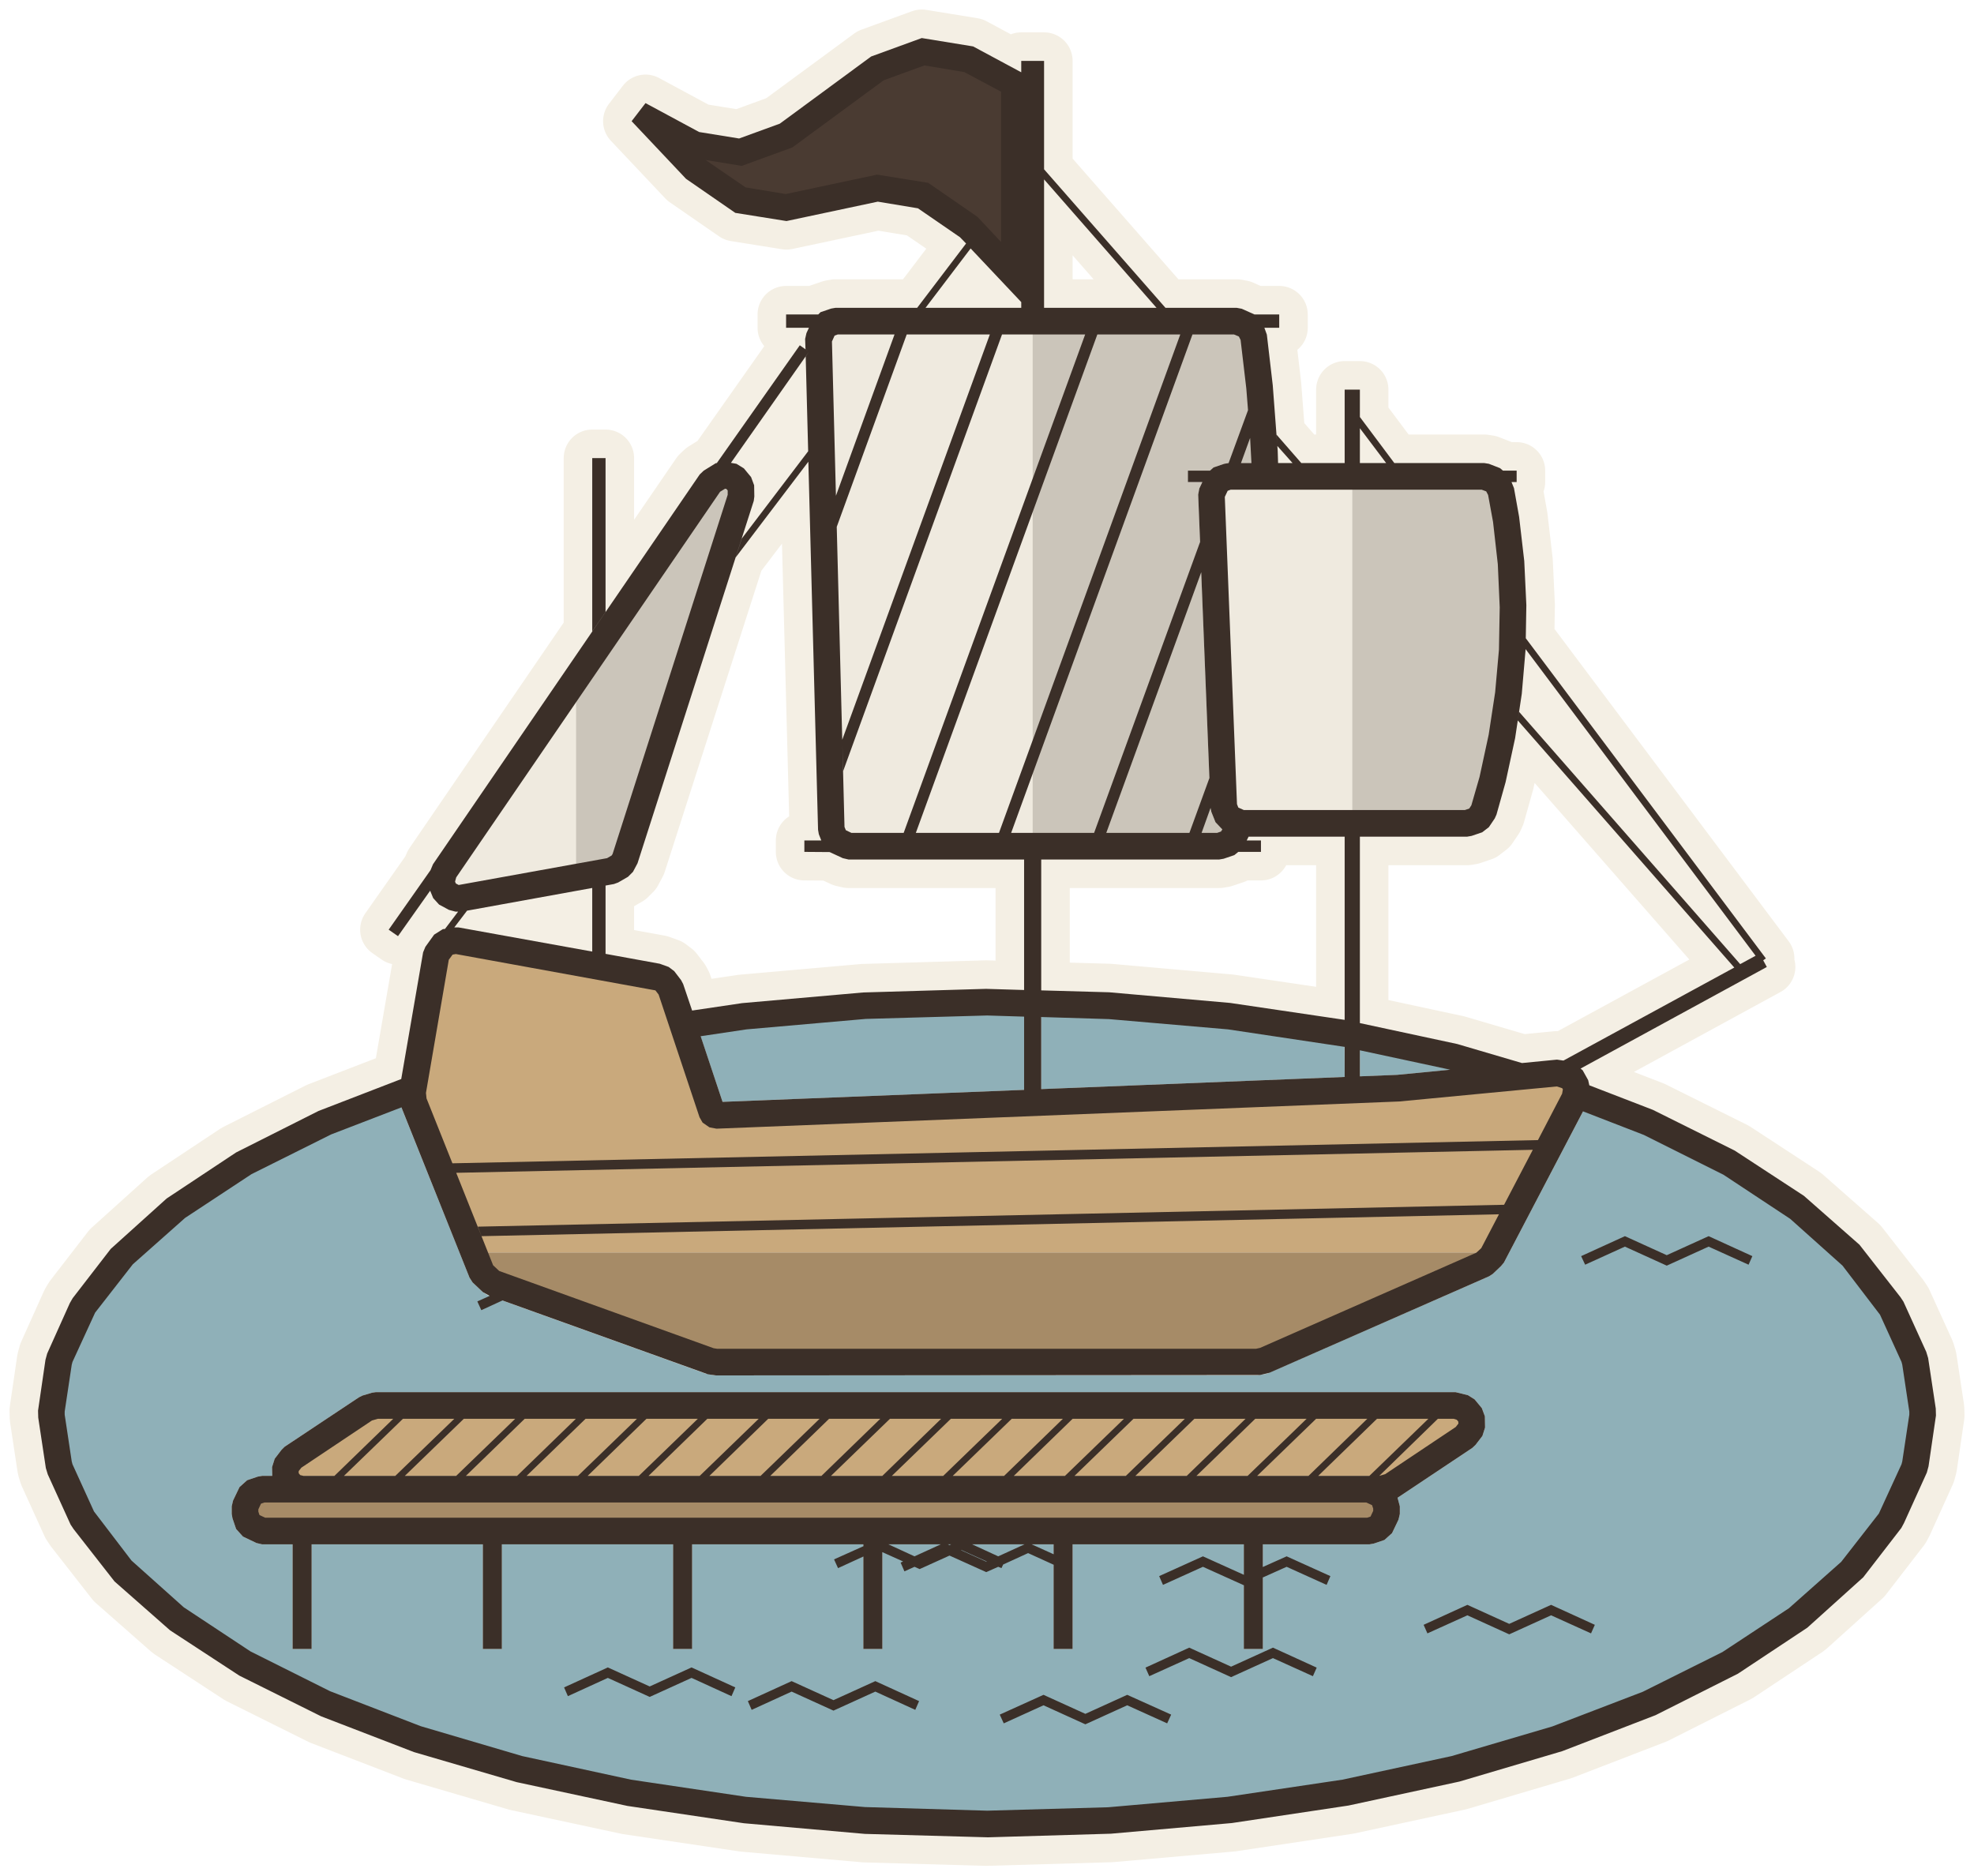
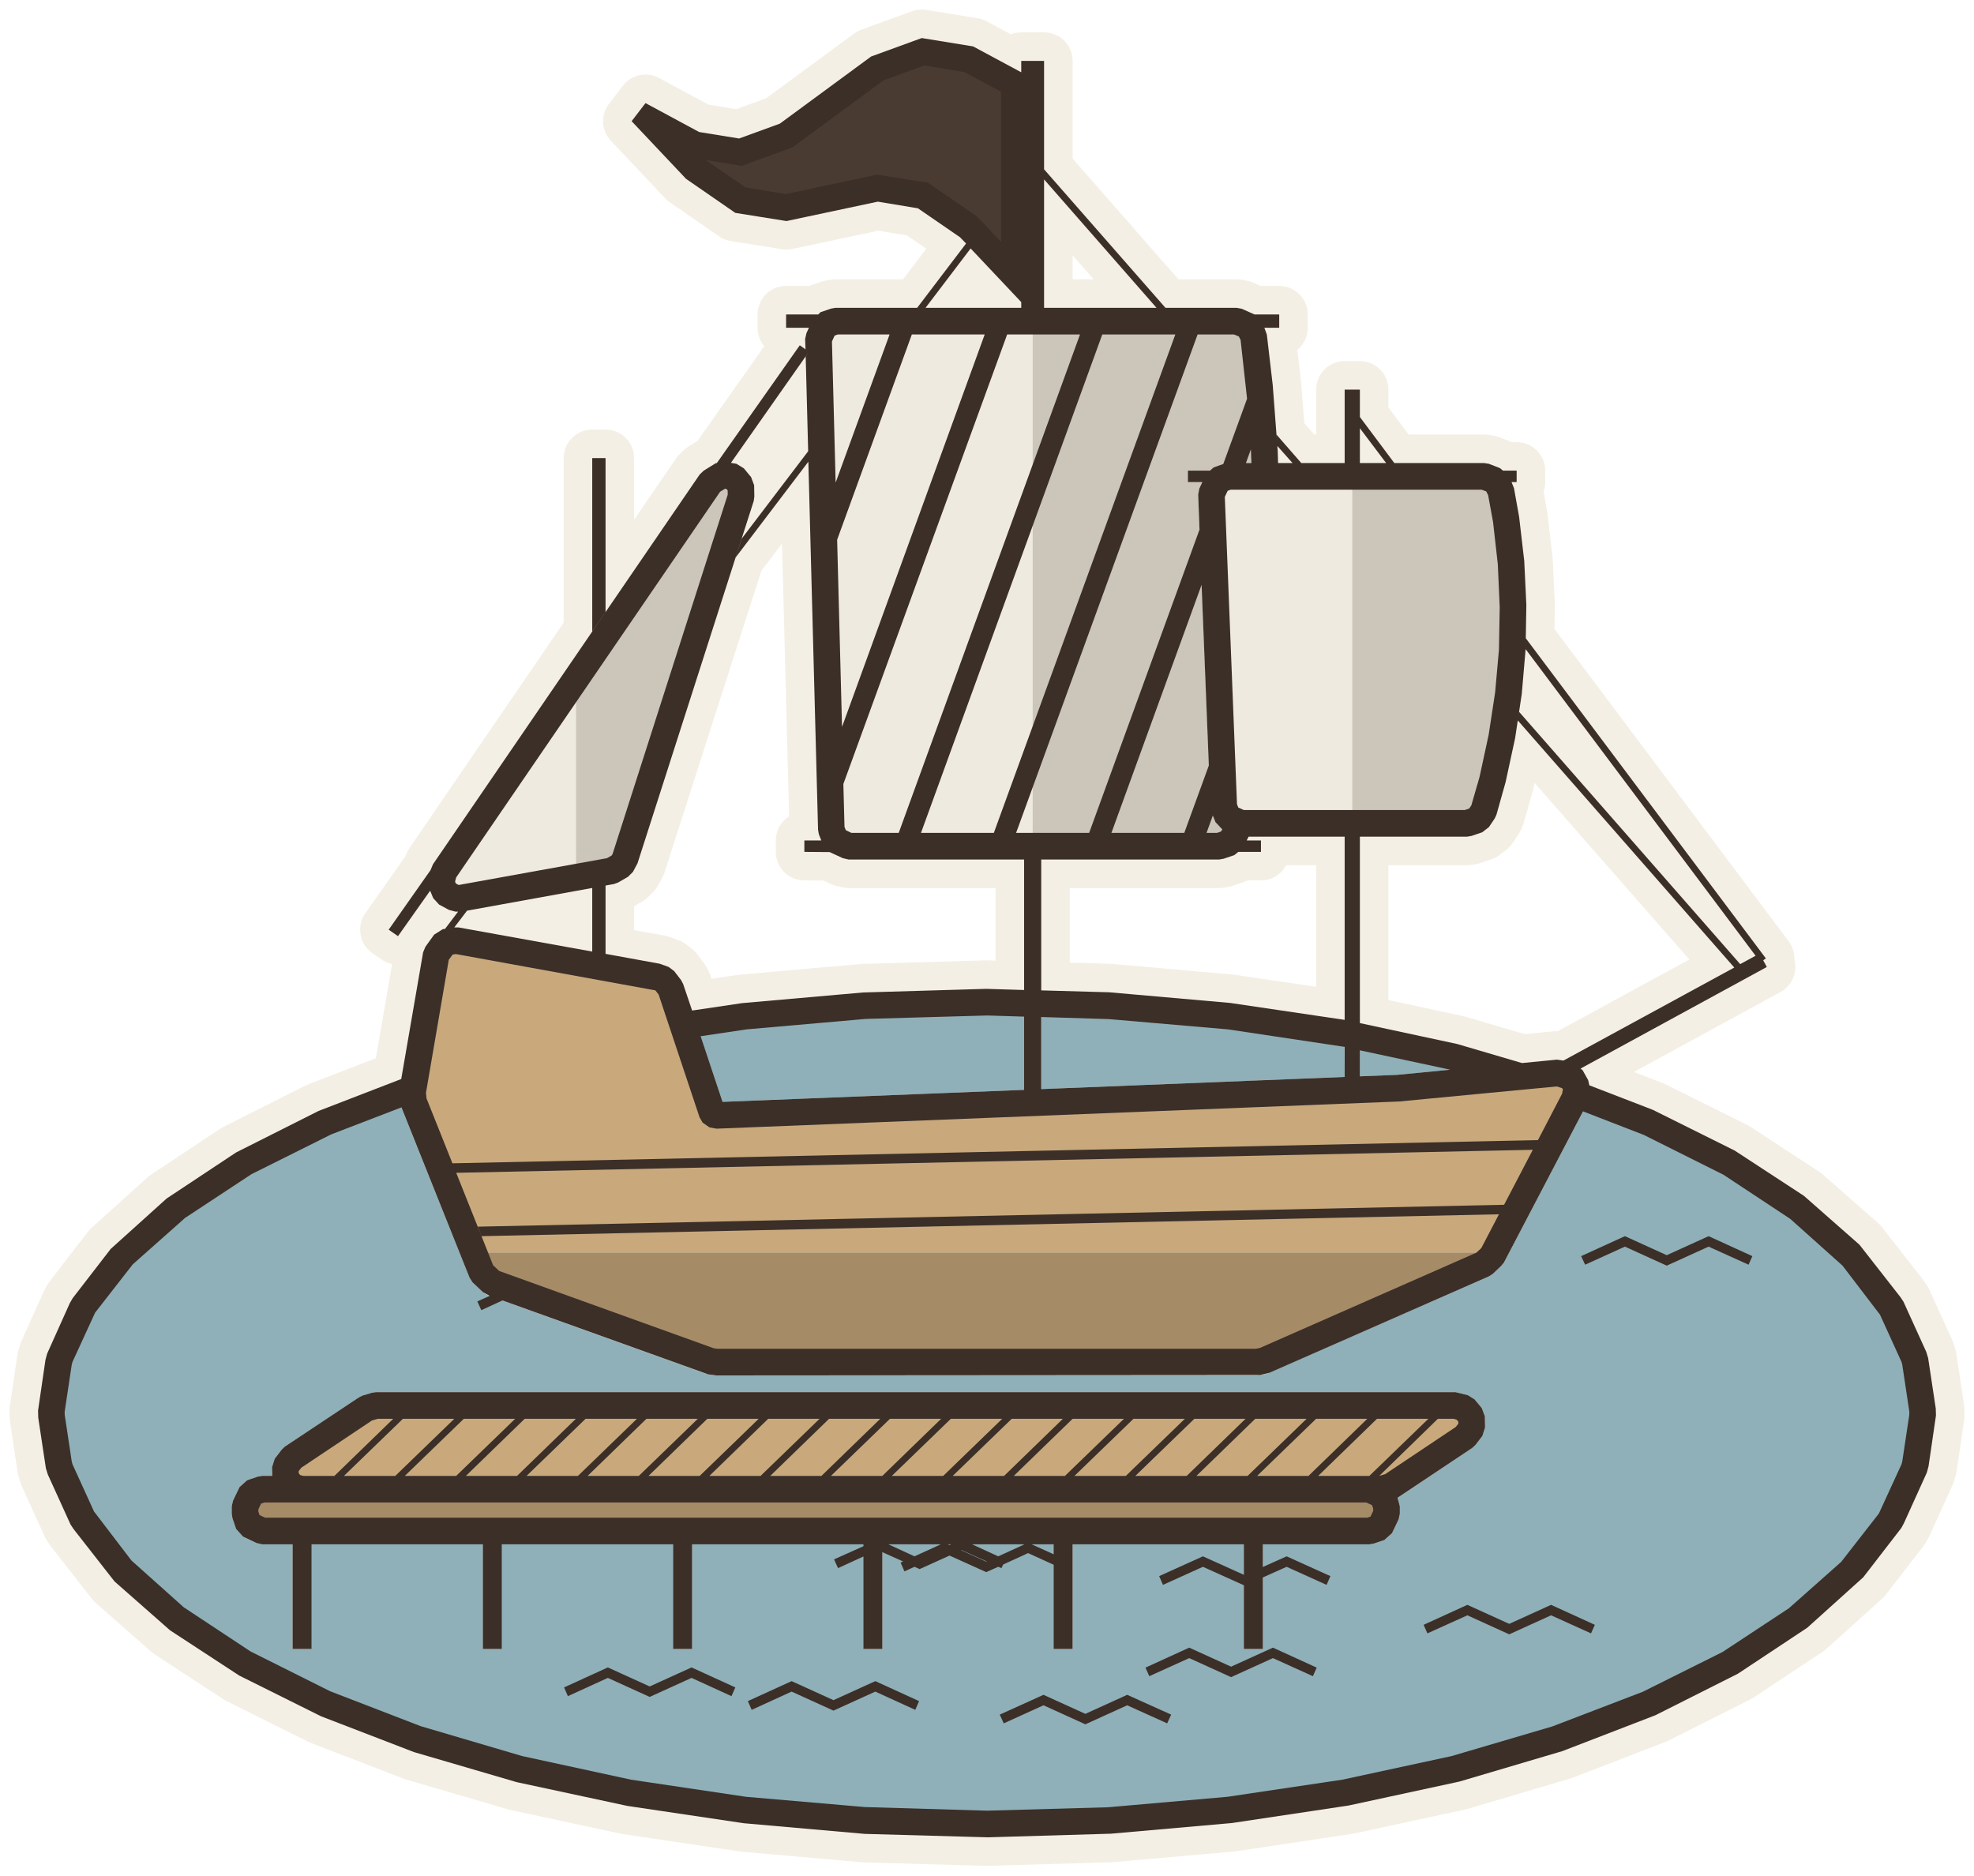
<svg xmlns="http://www.w3.org/2000/svg" viewBox="-18.88 -68.68 103.76 98.58" data-palette="wall:#EFEADF;roof:#D9776B;wood:#C9A97C;earth:#94744F;water:#8FB0B8;flag:#4A3B32;ink:#3B2F28;halo:#F4EFE4">
  <path data-role="sil" fill="#F4EFE4" stroke="#F4EFE4" stroke-width="3" stroke-linejoin="round" d="M32.95 27.9L39.51 27.71L45.87 27.15L52 26.23L57.83 24.97L63.24 23.37L68.14 21.48L72.47 19.3L76.12 16.88L79.06 14.23L81.06 11.64L81.2 11.38L82.4 8.73L82.49 8.4L82.88 5.73L82.87 5.36L82.47 2.71L82.37 2.38L81.17 -0.26L81.01 -0.5L78.86 -3.25L75.94 -5.82L72.3 -8.2L68 -10.34L64.66 -11.63L64.6 -11.9L64.31 -12.42L64.2 -12.51L73.99 -17.85L73.8 -18.2L73.94 -18.3L61.32 -35.13L61.35 -36.87L61.24 -39.19L60.97 -41.51L60.7 -43.02L60.57 -43.34L60.84 -43.34L60.84 -43.94L60.12 -43.94L59.97 -44.07L59.38 -44.3L59.13 -44.34L54.41 -44.34L52.6 -46.76L52.6 -48.2L51.8 -48.2L51.8 -44.34L49.52 -44.34L48.22 -45.83L48.02 -48.43L47.71 -51.09L47.58 -51.45L48.36 -51.45L48.36 -52.15L47.06 -52.15L46.39 -52.45L46.12 -52.5L42.38 -52.5L36 -59.78L36 -65.48L34.8 -65.48L34.8 -64.88L32.27 -66.24L29.57 -66.68L26.91 -65.71L22.11 -62.18L19.97 -61.4L17.87 -61.74L15.05 -63.26L14.32 -62.31L17.18 -59.28L19.77 -57.49L22.46 -57.06L27.26 -58.08L29.37 -57.73L31.58 -56.21L31.9 -55.88L29.33 -52.5L25.04 -52.5L24.81 -52.46L24.25 -52.27L24.13 -52.15L22.44 -52.15L22.44 -51.45L23.64 -51.45L23.51 -51.17L23.44 -50.86L23.46 -50.32L23.16 -50.53L18.8 -44.34L18.74 -44.33L18.11 -43.94L17.9 -43.74L12.95 -36.51L12.95 -44.6L12.25 -44.6L12.25 -35.49L3.88 -23.25L3.75 -22.94L1.55 -19.81L2.04 -19.47L3.73 -21.86L3.89 -21.47L4.2 -21.13L4.72 -20.85L5.06 -20.76L5.2 -20.76L4.51 -19.85L4.4 -19.84L3.94 -19.55L3.48 -18.91L3.36 -18.62L2.21 -11.96L-2.14 -10.28L-6.47 -8.1L-10.12 -5.68L-13.06 -3.03L-15.06 -0.44L-15.21 -0.18L-16.4 2.47L-16.49 2.8L-16.88 5.47L-16.87 5.84L-16.47 8.49L-16.37 8.82L-15.17 11.46L-15.01 11.7L-12.86 14.45L-9.94 17.02L-6.3 19.4L-2 21.54L2.88 23.42L8.28 25L14.1 26.25L20.22 27.16L26.58 27.72ZM36 -52.5L36 -59.25L41.91 -52.5ZM29.77 -52.5L32.14 -55.62L34.8 -52.8L34.8 -52.5ZM20.74 -42.35L20.77 -42.58L20.76 -43.17L20.6 -43.6L20.22 -44.06L19.83 -44.3L19.54 -44.35L23.47 -49.94L23.6 -44.96L20.11 -40.37ZM52.6 -44.34L52.6 -46.17L53.98 -44.34ZM48.3 -44.34L48.26 -45.24L49.06 -44.34ZM17.03 -16.95L16.92 -17.16L16.56 -17.63L16.27 -17.85L15.8 -18.02L12.95 -18.54L12.95 -22.13L13.39 -22.21L13.61 -22.29L14.13 -22.59L14.39 -22.85L14.63 -23.3L19.79 -39.38L23.61 -44.41L24.12 -25.06L24.16 -24.83L24.29 -24.5L23.4 -24.5L23.4 -23.9L24.73 -23.89L25.42 -23.57L25.72 -23.5L34.95 -23.5L34.95 -16.64L32.95 -16.7L26.49 -16.51L20.13 -15.95L17.5 -15.56ZM60.97 -31.26L61.11 -32.21L61.31 -34.56L73.4 -18.44L72.59 -18ZM61.12 -12.8L57.72 -13.8L52.6 -14.9L52.6 -24.7L58.24 -24.7L58.47 -24.74L59.03 -24.93L59.38 -25.2L59.69 -25.66L59.78 -25.86L60.26 -27.57L60.76 -29.88L60.9 -30.81L72.28 -17.82L63.3 -12.93L62.96 -12.98ZM51.8 -15.07L45.78 -15.96L39.42 -16.52L35.85 -16.62L35.85 -23.5L45.21 -23.5L45.44 -23.54L46 -23.73L46.21 -23.9L47.4 -23.9L47.4 -24.5L46.65 -24.5L46.75 -24.7L51.8 -24.7ZM5.22 -19.93L5 -19.93L5.67 -20.81L12.25 -22.01L12.25 -18.66Z" />
  <path data-role="water" fill="#8FB0B8" d="M34.95 -11.39L34.95 -15.94L32.97 -16L26.55 -15.81L20.23 -15.26L17.72 -14.88L19.1 -10.76ZM51.8 -12.07L51.79 -14.36L45.72 -15.27L39.4 -15.82L35.85 -15.92L35.85 -11.43ZM54.56 -12.18L59.24 -12.63L57.57 -13.11L52.6 -14.19L52.6 -12.1ZM32.97 27.2L39.45 27.01L45.77 26.46L51.85 25.55L57.63 24.3L62.99 22.72L67.83 20.86L72.08 18.72L75.66 16.36L78.51 13.8L80.46 11.27L80.57 11.1L81.73 8.53L81.8 8.29L82.18 5.73L82.18 5.47L81.8 2.9L81.73 2.67L80.57 0.1L80.46 -0.07L78.39 -2.72L75.55 -5.24L71.99 -7.57L67.75 -9.69L64.61 -10.9L64.53 -10.64L60.17 -2.31L60.02 -2.13L59.59 -1.72L59.39 -1.59L47.72 3.53L47.21 3.62L18.64 3.61L18.22 3.53L6.74 -0.6L6.5 -0.76L5.96 -1.27L5.8 -1.52L2.2 -10.51L2.11 -11.17L-1.83 -9.66L-6.08 -7.52L-9.66 -5.16L-12.51 -2.6L-14.46 -0.07L-14.57 0.1L-15.73 2.67L-15.8 2.9L-16.18 5.47L-16.18 5.73L-15.8 8.29L-15.73 8.53L-14.57 11.1L-14.46 11.27L-12.39 13.92L-9.55 16.43L-5.99 18.77L-1.75 20.89L3.08 22.75L8.43 24.31L14.21 25.56L20.29 26.47L26.6 27.02ZM-3.5 18L-3.5 12.5L-5.1 12.5L-5.4 12.43L-6.11 12.09L-6.47 11.69L-6.66 11.13L-6.7 10.9L-6.7 10.5L-6.63 10.2L-6.29 9.49L-5.89 9.13L-5.33 8.94L-5.1 8.9L-4.57 8.9L-4.58 8.44L-4.44 8L-4.08 7.53L-3.92 7.37L-0.01 4.77L0.17 4.68L0.67 4.53L0.87 4.5L57.63 4.5L58.28 4.66L58.63 4.88L59.01 5.34L59.17 5.77L59.18 6.36L59.04 6.8L58.68 7.27L58.51 7.43L54.58 10.05L54.7 10.5L54.7 10.9L54.63 11.2L54.29 11.91L53.89 12.27L53.33 12.46L53.1 12.5L47.5 12.5L47.5 18L46.5 18L46.5 12.5L37.5 12.5L37.5 18L36.5 18L36.5 12.5L27.5 12.5L27.5 18L26.5 18L26.5 12.5L17.5 12.5L17.5 18L16.5 18L16.5 12.5L7.5 12.5L7.5 18L6.5 18L6.5 12.5L-2.5 12.5L-2.5 18Z" />
  <path data-role="wall" fill="#EFEADF" d="M35.4 -51.45L24.41 -51.45L24.14 -50.88L24.82 -25.08L25.03 -24.52L25.07 -24.5L35.4 -24.5ZM52.2 -43.34L45.09 -43.34L44.8 -42.7L45.45 -26.26L45.66 -25.71L46.34 -25.4L52.2 -25.4ZM5.36 -21.47L11.4 -22.56L11.4 -32.77L4.46 -22.86L4.3 -22.29L4.54 -21.74L5.05 -21.46Z" />
  <path data-role="wall-shade" fill="#cbc5ba" d="M46.01 -24.79L45.37 -25.08L45.01 -25.46L44.79 -26.01L44.75 -26.24L44.1 -42.68L44.16 -43L44.32 -43.34L43.56 -43.34L43.56 -43.94L44.72 -43.94L44.91 -44.11L45.47 -44.3L45.7 -44.34L47.6 -44.34L47.58 -44.94L47.33 -48.35L47.01 -51.01L46.8 -51.45L35.4 -51.45L35.4 -24.5L45.84 -24.5ZM13.27 -22.9L13.78 -23.19L13.96 -23.51L20.07 -42.56L20.06 -43.16L19.68 -43.61L19.11 -43.73L11.4 -32.77L11.4 -22.56ZM58.8 -25.59L59.11 -26.05L59.58 -27.72L60.07 -29.98L60.42 -32.27L60.61 -34.55L60.65 -36.83L60.54 -39.11L60.28 -41.38L60.01 -42.9L59.77 -43.34L52.2 -43.34L52.2 -25.4L58.24 -25.4Z" />
  <path data-role="wood" fill="#C9A97C" d="M63.91 -10.97L64 -11.55L63.7 -12.07L63.03 -12.28L54.59 -11.48L18.75 -10.05L18.62 -10.09L18.56 -10.17L16.37 -16.73L16.01 -17.2L15.67 -17.34L5.09 -19.24L4.51 -19.15L4.05 -18.5L2.8 -11.25L2.85 -10.77L6.02 -2.84L59.65 -2.84ZM58.13 6.85L58.48 6.38L58.47 5.79L58.09 5.33L57.63 5.2L0.87 5.2L0.37 5.35L-3.53 7.95L-3.88 8.42L-3.87 8.9L53.1 8.9L53.4 8.97L54.11 9.31L54.23 9.45Z" />
  <path data-role="wood-shade" fill="#a68b67" d="M47.57 2.84L59.11 -2.23L59.55 -2.64L59.65 -2.84L6.02 -2.84L6.45 -1.78L6.98 -1.26L18.45 2.87L18.76 2.92L47.21 2.92ZM53.66 11.61L54 10.9L54 10.5L53.81 9.94L53.1 9.6L-5.1 9.6L-5.66 9.79L-6 10.5L-6 10.9L-5.81 11.46L-5.1 11.8L53.1 11.8Z" />
  <path data-role="flag" fill="#4A3B32" d="M34.44 -64.28L32.04 -65.57L29.64 -65.96L27.24 -65.09L22.44 -61.55L20.04 -60.68L17.64 -61.07L15.24 -62.36L17.64 -59.81L20.04 -58.16L22.44 -57.77L27.24 -58.79L29.64 -58.4L32.04 -56.75L34.44 -54.2Z" />
-   <path data-role="ink" fill="#3B2F28" d="M52.6 -12.1L52.6 -13.47L57.35 -12.45L54.56 -12.18L35.85 -11.43L35.85 -15.22L39.41 -15.11L45.67 -14.57L51.8 -13.65L51.8 -15.07L45.78 -15.96L39.42 -16.52L35.85 -16.62L35.85 -23.5L45.21 -23.5L45.44 -23.54L46 -23.73L46.21 -23.9L47.4 -23.9L47.4 -24.5L46.65 -24.5L46.75 -24.7L51.8 -24.7L51.8 -12.07ZM32.5 -57.28L29.91 -59.07L27.22 -59.5L22.42 -58.48L20.31 -58.83L18.21 -60.27L20.11 -59.96L22.77 -60.93L27.57 -64.46L29.71 -65.24L31.81 -64.89L33.74 -63.86L33.74 -55.96ZM29.77 -52.5L32.14 -55.62L34.8 -52.8L34.8 -52.5ZM25.87 -24.9L25.58 -25.04L25.51 -25.21L24.85 -50.73L24.99 -51.04L25.16 -51.1L28.14 -51.1L25.06 -42.62L25.1 -40.98L28.78 -51.1L33.15 -51.1L25.39 -29.79L25.44 -28.15L33.79 -51.1L38.16 -51.1L28.62 -24.9ZM29.26 -24.9L38.8 -51.1L43.16 -51.1L33.63 -24.9ZM34.27 -24.9L43.8 -51.1L45.98 -51.1L46.24 -50.99L46.33 -50.81L46.63 -48.26L46.72 -47.12L45.7 -44.34L45.47 -44.3L44.91 -44.11L44.72 -43.94L43.56 -43.94L43.56 -43.34L44.32 -43.34L44.16 -43L44.1 -42.68L44.2 -40.19L38.63 -24.9ZM46.35 -44.34L46.83 -45.66L46.9 -44.34ZM12.95 -36.51L12.95 -44.6L12.25 -44.6L12.25 -35.49ZM5.23 -22.16L5.08 -22.24L5.04 -22.34L5.1 -22.56L18.97 -42.83L19.23 -42.99L19.3 -42.98L19.37 -42.9L19.37 -42.67L13.32 -23.79L13.27 -23.71L13.03 -23.57ZM46.5 -26.1L46.21 -26.23L46.14 -26.41L45.5 -42.56L45.65 -42.88L45.81 -42.94L59 -42.94L59.24 -42.85L59.34 -42.66L59.6 -41.24L59.85 -39.02L59.95 -36.76L59.91 -34.53L59.71 -32.29L59.37 -30.06L58.89 -27.84L58.46 -26.35L58.35 -26.18L58.12 -26.1ZM39.27 -24.9L44.26 -38.6L44.69 -27.78L43.64 -24.9ZM44.28 -24.9L44.75 -26.21L44.79 -26.01L45.01 -25.46L45.37 -25.08L45.3 -24.97L45.1 -24.9ZM18.82 2.22L18.63 2.19L7.36 -1.87L7.04 -2.17L3.54 -10.94L3.51 -11.23L4.71 -18.23L4.91 -18.5L5.08 -18.53L15.57 -16.62L15.74 -16.4L17.89 -9.95L18.05 -9.67L18.41 -9.42L18.78 -9.35L54.67 -10.78L62.95 -11.57L63.23 -11.48L63.27 -11.42L63.23 -11.19L61.96 -8.75L4.9 -7.53L5.1 -7.03L61.69 -8.24L60.18 -5.35L6.24 -4.2L6.43 -3.7L59.91 -4.85L58.98 -3.07L58.72 -2.83L47.36 2.17L47.14 2.22ZM33.01 26.5L26.59 26.31L20.33 25.77L14.29 24.87L8.57 23.63L3.24 22.06L-1.53 20.22L-5.71 18.13L-9.22 15.81L-11.97 13.35L-13.94 10.77L-15.07 8.29L-15.11 8.14L-15.48 5.68L-15.48 5.52L-15.11 3.06L-15.07 2.91L-13.88 0.32L-11.9 -2.22L-9.15 -4.66L-5.66 -6.96L-1.47 -9.05L2.22 -10.47L5.8 -1.52L5.96 -1.27L6.5 -0.76L6.86 -0.56L6.21 -0.27L6.42 0.19L7.53 -0.32L18.33 3.56L18.76 3.62L47.35 3.6L47.85 3.48L59.39 -1.59L59.59 -1.72L60.02 -2.13L60.17 -2.31L64.33 -10.26L67.53 -9.02L71.71 -6.93L75.22 -4.61L77.97 -2.15L79.94 0.43L81.07 2.91L81.11 3.06L81.48 5.52L81.48 5.68L81.11 8.14L81.07 8.29L79.88 10.88L77.9 13.42L75.15 15.86L71.66 18.16L67.47 20.25L62.72 22.07L57.42 23.63L51.68 24.87L45.64 25.77L39.37 26.32ZM70.93 -3.15L73.03 -2.2L73.23 -2.65L70.93 -3.7L68.73 -2.7L66.53 -3.7L64.23 -2.65L64.44 -2.2L66.53 -3.15L68.73 -2.15ZM25.17 13.75L26.5 13.14L26.5 18L27.5 18L27.5 12.91L28.59 13.4L28.46 13.46L28.66 13.92L29.19 13.68L29.46 13.8L31.03 13.09L32.96 13.96L33.59 13.68L33.76 13.75L33.85 13.56L35.16 12.96L36.5 13.57L36.5 13.02L35.35 12.5L36.5 12.5L36.5 18L37.5 18L37.5 12.5L46.5 12.5L46.5 18L47.5 18L47.5 12.5L53.1 12.5L53.33 12.46L53.89 12.27L54.29 11.91L54.63 11.2L54.7 10.9L54.7 10.5L54.58 10.05L58.51 7.43L58.68 7.27L59.04 6.8L59.18 6.36L59.17 5.77L59.01 5.34L58.63 4.88L58.28 4.66L57.63 4.5L0.87 4.5L0.67 4.53L0.17 4.68L-0.01 4.77L-3.92 7.37L-4.08 7.53L-4.44 8L-4.58 8.44L-4.57 8.9L-5.1 8.9L-5.33 8.94L-5.89 9.13L-6.29 9.49L-6.63 10.2L-6.7 10.5L-6.7 10.9L-6.66 11.13L-6.47 11.69L-6.11 12.09L-5.4 12.43L-5.1 12.5L-3.5 12.5L-3.5 18L-2.5 18L-2.5 12.5L6.5 12.5L6.5 18L7.5 18L7.5 12.5L16.5 12.5L16.5 18L17.5 18L17.5 12.5L26.5 12.5L26.5 12.6L24.96 13.29ZM-2.93 8.9L-3.1 8.86L-3.18 8.76L-3.18 8.65L-3.04 8.47L0.67 5.99L0.98 5.9L1.79 5.9L-1.3 8.9ZM53.62 8.9L56.7 5.9L57.53 5.9L57.69 5.95L57.77 6.04L57.78 6.15L57.64 6.33L53.93 8.81ZM50.41 8.9L53.5 5.9L56.2 5.9L53.1 8.9ZM47.2 8.9L50.3 5.9L52.99 5.9L49.9 8.9ZM44.01 8.9L47.1 5.9L49.8 5.9L46.7 8.9ZM40.8 8.9L43.9 5.9L46.59 5.9L43.5 8.9ZM37.6 8.9L40.7 5.9L43.4 5.9L40.3 8.9ZM34.41 8.9L37.5 5.9L40.2 5.9L37.1 8.9ZM31.2 8.9L34.3 5.9L36.99 5.9L33.9 8.9ZM28 8.9L31.1 5.9L33.8 5.9L30.7 8.9ZM24.8 8.9L27.9 5.9L30.59 5.9L27.5 8.9ZM21.61 8.9L24.7 5.9L27.39 5.9L24.3 8.9ZM18.41 8.9L21.5 5.9L24.2 5.9L21.1 8.9ZM15.21 8.9L18.3 5.9L21 5.9L17.9 8.9ZM12.01 8.9L15.1 5.9L17.8 5.9L14.7 8.9ZM8.8 8.9L11.9 5.9L14.6 5.9L11.5 8.9ZM5.61 8.9L8.7 5.9L11.39 5.9L8.3 8.9ZM2.4 8.9L5.5 5.9L8.2 5.9L5.1 8.9ZM-0.8 8.9L2.3 5.9L5 5.9L1.9 8.9ZM-4.94 11.1L-5.24 10.96L-5.3 10.78L-5.3 10.66L-5.16 10.36L-4.98 10.3L52.94 10.3L53.24 10.44L53.3 10.62L53.3 10.74L53.16 11.04L52.98 11.1ZM29.19 13.13L27.82 12.5L30.57 12.5ZM31.03 12.54L30.95 12.5L31.11 12.5ZM33.59 13.13L32.22 12.5L34.97 12.5ZM31.64 12.81L31.66 12.8L32.99 13.4L32.96 13.41ZM51.05 14.17L48.75 13.13L47.5 13.69L47.5 14.24L48.75 13.68L50.85 14.63ZM46.5 14.1L44.35 13.13L42.05 14.17L42.25 14.63L44.35 13.68L46.5 14.65ZM62.65 16.23L64.75 17.18L64.95 16.73L62.65 15.68L60.45 16.68L58.25 15.68L55.95 16.73L56.15 17.18L58.25 16.23L60.45 17.23ZM48.03 18.48L50.13 19.43L50.33 18.98L48.03 17.93L45.83 18.93L43.63 17.93L41.33 18.98L41.53 19.43L43.63 18.48L45.83 19.48ZM17.47 19.52L19.57 20.48L19.77 20.02L17.47 18.97L15.27 19.97L13.07 18.97L10.77 20.02L10.97 20.48L13.07 19.52L15.27 20.52ZM27.13 20.24L29.23 21.2L29.43 20.74L27.13 19.69L24.93 20.69L22.73 19.69L20.43 20.74L20.63 21.2L22.73 20.24L24.93 21.24ZM40.37 20.96L42.47 21.91L42.68 21.45L40.37 20.41L38.17 21.41L35.97 20.41L33.67 21.45L33.88 21.91L35.97 20.96L38.17 21.96ZM52.6 -46.17L53.98 -44.34L52.6 -44.34ZM58.47 -24.74L59.03 -24.93L59.38 -25.2L59.69 -25.66L59.78 -25.86L60.26 -27.57L60.76 -29.88L61.11 -32.21L61.31 -34.54L61.35 -36.87L61.24 -39.19L60.97 -41.51L60.7 -43.02L60.57 -43.34L60.84 -43.34L60.84 -43.94L60.12 -43.94L59.97 -44.07L59.38 -44.3L59.13 -44.34L54.41 -44.34L52.6 -46.76L52.6 -48.2L51.8 -48.2L51.8 -44.34L49.52 -44.34L48.22 -45.83L48.26 -45.24L49.06 -44.34L48.3 -44.34L48.28 -44.99L48.02 -48.43L47.71 -51.09L47.58 -51.45L48.36 -51.45L48.36 -52.15L47.06 -52.15L46.39 -52.45L46.12 -52.5L36 -52.5L36 -59.25L41.91 -52.5L42.38 -52.5L36 -59.78L36 -65.48L34.8 -65.48L34.8 -64.88L32.27 -66.24L29.57 -66.68L26.91 -65.71L22.11 -62.18L19.97 -61.4L17.87 -61.74L15.05 -63.26L14.32 -62.31L17.18 -59.28L19.77 -57.49L22.46 -57.06L27.26 -58.08L29.37 -57.73L31.58 -56.21L31.9 -55.88L29.33 -52.5L25.04 -52.5L24.81 -52.46L24.25 -52.27L24.13 -52.15L22.44 -52.15L22.44 -51.45L23.64 -51.45L23.51 -51.17L23.44 -50.86L23.46 -50.32L23.64 -50.19L23.47 -49.94L23.6 -44.96L20.11 -40.37L19.79 -39.38L23.61 -44.41L24.12 -25.06L24.16 -24.83L24.29 -24.5L23.4 -24.5L23.4 -23.9L24.73 -23.89L25.42 -23.57L25.72 -23.5L34.95 -23.5L34.95 -11.39L19.1 -10.76L17.95 -14.21L20.36 -14.57L26.63 -15.12L33.01 -15.3L34.95 -15.24L34.95 -16.64L32.95 -16.7L26.49 -16.51L20.13 -15.95L17.5 -15.56L17.03 -16.95L16.92 -17.16L16.56 -17.63L16.27 -17.85L15.8 -18.02L12.95 -18.54L12.95 -22.13L12.25 -22.01L12.25 -18.66L5.22 -19.93L5 -19.93L5.67 -20.81L13.39 -22.21L13.61 -22.29L14.13 -22.59L14.39 -22.85L14.63 -23.3L20.74 -42.35L20.77 -42.58L20.76 -43.17L20.6 -43.6L20.22 -44.06L19.83 -44.3L19.54 -44.35L23.64 -50.19L23.16 -50.53L18.8 -44.34L18.74 -44.33L18.11 -43.94L17.9 -43.74L3.88 -23.25L3.75 -22.94L1.55 -19.81L2.04 -19.47L3.73 -21.86L3.89 -21.47L4.2 -21.13L4.72 -20.85L5.06 -20.76L5.2 -20.76L4.51 -19.85L4.4 -19.84L3.94 -19.55L3.48 -18.91L3.36 -18.62L2.21 -11.96L-2.14 -10.28L-6.47 -8.1L-10.12 -5.68L-13.06 -3.03L-15.06 -0.44L-15.21 -0.18L-16.4 2.47L-16.49 2.8L-16.88 5.47L-16.87 5.84L-16.47 8.49L-16.37 8.82L-15.17 11.46L-15.01 11.7L-12.86 14.45L-9.94 17.02L-6.3 19.4L-2 21.54L2.88 23.42L8.28 25L14.1 26.25L20.22 27.16L26.58 27.72L33.05 27.9L39.51 27.71L45.87 27.15L52 26.23L57.83 24.97L63.24 23.37L68.14 21.48L72.47 19.3L76.12 16.88L79.06 14.23L81.06 11.64L81.2 11.38L82.4 8.73L82.49 8.4L82.88 5.73L82.87 5.36L82.47 2.71L82.37 2.38L81.17 -0.26L81.01 -0.5L78.86 -3.25L75.94 -5.82L72.3 -8.2L68 -10.34L64.66 -11.63L64.6 -11.9L64.31 -12.42L64.2 -12.51L73.99 -17.85L73.8 -18.2L73.94 -18.3L61.32 -35.13L61.31 -34.56L73.4 -18.44L72.59 -18L60.97 -31.26L60.9 -30.81L72.28 -17.82L63.3 -12.93L62.96 -12.98L61.12 -12.8L57.72 -13.8L52.6 -14.9L52.6 -24.7L58.24 -24.7Z" />
+   <path data-role="ink" fill="#3B2F28" d="M52.6 -12.1L52.6 -13.47L57.35 -12.45L54.56 -12.18L35.85 -11.43L35.85 -15.22L39.41 -15.11L45.67 -14.57L51.8 -13.65L51.8 -15.07L45.78 -15.96L39.42 -16.52L35.85 -16.62L35.85 -23.5L45.21 -23.5L45.44 -23.54L46 -23.73L46.21 -23.9L47.4 -23.9L47.4 -24.5L46.65 -24.5L46.75 -24.7L51.8 -24.7L51.8 -12.07ZM32.5 -57.28L29.91 -59.07L27.22 -59.5L22.42 -58.48L20.31 -58.83L18.21 -60.27L20.11 -59.96L22.77 -60.93L27.57 -64.46L29.71 -65.24L31.81 -64.89L33.74 -63.86L33.74 -55.96ZM29.77 -52.5L32.14 -55.62L34.8 -52.8L34.8 -52.5ZM25.87 -24.9L25.58 -25.04L25.51 -25.21L25.45 -27.47L34.06 -51.1L37.89 -51.1L28.36 -24.9ZM24.85 -50.73L24.99 -51.04L25.16 -51.1L27.88 -51.1L25.04 -43.3L25.12 -40.3L29.05 -51.1L32.88 -51.1L25.38 -30.47ZM29.53 -24.9L39.06 -51.1L42.9 -51.1L33.36 -24.9ZM34.53 -24.9L44.07 -51.1L45.98 -51.1L46.24 -50.99L46.33 -50.81L46.67 -47.72L45.42 -44.29L44.91 -44.11L44.72 -43.94L43.56 -43.94L43.56 -43.34L44.32 -43.34L44.16 -43L44.1 -42.68L44.17 -40.84L38.37 -24.9ZM46.61 -44.34L46.87 -45.06L46.9 -44.34ZM12.95 -36.51L12.95 -44.6L12.25 -44.6L12.25 -35.49ZM5.23 -22.16L5.08 -22.24L5.04 -22.34L5.1 -22.56L18.97 -42.83L19.23 -42.99L19.3 -42.98L19.37 -42.9L19.37 -42.67L13.32 -23.79L13.27 -23.71L13.03 -23.57ZM46.5 -26.1L46.21 -26.23L46.14 -26.41L45.5 -42.56L45.65 -42.88L45.81 -42.94L59 -42.94L59.24 -42.85L59.34 -42.66L59.6 -41.24L59.85 -39.02L59.95 -36.76L59.91 -34.53L59.71 -32.29L59.37 -30.06L58.89 -27.84L58.46 -26.35L58.35 -26.18L58.12 -26.1ZM39.54 -24.9L44.28 -37.94L44.66 -28.44L43.37 -24.9ZM44.54 -24.9L44.87 -25.81L45.01 -25.46L45.37 -25.08L45.3 -24.97L45.1 -24.9ZM18.82 2.22L18.63 2.19L7.36 -1.87L7.04 -2.17L3.54 -10.94L3.51 -11.23L4.71 -18.23L4.91 -18.5L5.08 -18.53L15.57 -16.62L15.74 -16.4L17.89 -9.95L18.05 -9.67L18.41 -9.42L18.78 -9.35L54.67 -10.78L62.95 -11.57L63.23 -11.48L63.27 -11.42L63.23 -11.19L61.96 -8.75L4.9 -7.53L5.1 -7.03L61.69 -8.24L60.18 -5.35L6.24 -4.2L6.43 -3.7L59.91 -4.85L58.98 -3.07L58.72 -2.83L47.36 2.17L47.14 2.22ZM33.01 26.5L26.59 26.31L20.33 25.77L14.29 24.87L8.57 23.63L3.24 22.06L-1.53 20.22L-5.71 18.13L-9.22 15.81L-11.97 13.35L-13.94 10.77L-15.07 8.29L-15.11 8.14L-15.48 5.68L-15.48 5.52L-15.11 3.06L-15.07 2.91L-13.88 0.32L-11.9 -2.22L-9.15 -4.66L-5.66 -6.96L-1.47 -9.05L2.22 -10.47L5.8 -1.52L5.96 -1.27L6.5 -0.76L6.86 -0.56L6.21 -0.27L6.42 0.19L7.53 -0.32L18.33 3.56L18.76 3.62L47.35 3.6L47.85 3.48L59.39 -1.59L59.59 -1.72L60.02 -2.13L60.17 -2.31L64.33 -10.26L67.53 -9.02L71.71 -6.93L75.22 -4.61L77.97 -2.15L79.94 0.43L81.07 2.91L81.11 3.06L81.48 5.52L81.48 5.68L81.11 8.14L81.07 8.29L79.88 10.88L77.9 13.42L75.15 15.86L71.66 18.16L67.47 20.25L62.72 22.07L57.42 23.63L51.68 24.87L45.64 25.77L39.37 26.32ZM70.93 -3.15L73.03 -2.2L73.23 -2.65L70.93 -3.7L68.73 -2.7L66.53 -3.7L64.23 -2.65L64.44 -2.2L66.53 -3.15L68.73 -2.15ZM25.17 13.75L26.5 13.14L26.5 18L27.5 18L27.5 12.91L28.59 13.4L28.46 13.46L28.66 13.92L29.19 13.68L29.46 13.8L31.03 13.09L32.96 13.96L33.59 13.68L33.76 13.75L33.85 13.56L35.16 12.96L36.5 13.57L36.5 13.02L35.35 12.5L36.5 12.5L36.5 18L37.5 18L37.5 12.5L46.5 12.5L46.5 18L47.5 18L47.5 12.5L53.1 12.5L53.33 12.46L53.89 12.27L54.29 11.91L54.63 11.2L54.7 10.9L54.7 10.5L54.58 10.05L58.51 7.43L58.68 7.27L59.04 6.8L59.18 6.36L59.17 5.77L59.01 5.34L58.63 4.88L58.28 4.66L57.63 4.5L0.87 4.5L0.67 4.53L0.17 4.68L-0.01 4.77L-3.92 7.37L-4.08 7.53L-4.44 8L-4.58 8.44L-4.57 8.9L-5.1 8.9L-5.33 8.94L-5.89 9.13L-6.29 9.49L-6.63 10.2L-6.7 10.5L-6.7 10.9L-6.66 11.13L-6.47 11.69L-6.11 12.09L-5.4 12.43L-5.1 12.5L-3.5 12.5L-3.5 18L-2.5 18L-2.5 12.5L6.5 12.5L6.5 18L7.5 18L7.5 12.5L16.5 12.5L16.5 18L17.5 18L17.5 12.5L26.5 12.5L26.5 12.6L24.96 13.29ZM-2.93 8.9L-3.1 8.86L-3.18 8.76L-3.18 8.65L-3.04 8.47L0.67 5.99L0.98 5.9L1.79 5.9L-1.3 8.9ZM53.62 8.9L56.7 5.9L57.53 5.9L57.69 5.95L57.77 6.04L57.78 6.15L57.64 6.33L53.93 8.81ZM50.41 8.9L53.5 5.9L56.2 5.9L53.1 8.9ZM47.2 8.9L50.3 5.9L52.99 5.9L49.9 8.9ZM44.01 8.9L47.1 5.9L49.8 5.9L46.7 8.9ZM40.8 8.9L43.9 5.9L46.59 5.9L43.5 8.9ZM37.6 8.9L40.7 5.9L43.4 5.9L40.3 8.9ZM34.41 8.9L37.5 5.9L40.2 5.9L37.1 8.9ZM31.2 8.9L34.3 5.9L36.99 5.9L33.9 8.9ZM28 8.9L31.1 5.9L33.8 5.9L30.7 8.9ZM24.8 8.9L27.9 5.9L30.59 5.9L27.5 8.9ZM21.61 8.9L24.7 5.9L27.39 5.9L24.3 8.9ZM18.41 8.9L21.5 5.9L24.2 5.9L21.1 8.9ZM15.21 8.9L18.3 5.9L21 5.9L17.9 8.9ZM12.01 8.9L15.1 5.9L17.8 5.9L14.7 8.9ZM8.8 8.9L11.9 5.9L14.6 5.9L11.5 8.9ZM5.61 8.9L8.7 5.9L11.39 5.9L8.3 8.9ZM2.4 8.9L5.5 5.9L8.2 5.9L5.1 8.9ZM-0.8 8.9L2.3 5.9L5 5.9L1.9 8.9ZM-4.94 11.1L-5.24 10.96L-5.3 10.78L-5.3 10.66L-5.16 10.36L-4.98 10.3L52.94 10.3L53.24 10.44L53.3 10.62L53.3 10.74L53.16 11.04L52.98 11.1ZM29.19 13.13L27.82 12.5L30.57 12.5ZM31.03 12.54L30.95 12.5L31.11 12.5ZM33.59 13.13L32.22 12.5L34.97 12.5ZM31.64 12.81L31.66 12.8L32.99 13.4L32.96 13.41ZM51.05 14.17L48.75 13.13L47.5 13.69L47.5 14.24L48.75 13.68L50.85 14.63ZM46.5 14.1L44.35 13.13L42.05 14.17L42.25 14.63L44.35 13.68L46.5 14.65ZM62.65 16.23L64.75 17.18L64.95 16.73L62.65 15.68L60.45 16.68L58.25 15.68L55.95 16.73L56.15 17.18L58.25 16.23L60.45 17.23ZM48.03 18.48L50.13 19.43L50.33 18.98L48.03 17.93L45.83 18.93L43.63 17.93L41.33 18.98L41.53 19.43L43.63 18.48L45.83 19.48ZM17.47 19.52L19.57 20.48L19.77 20.02L17.47 18.97L15.27 19.97L13.07 18.97L10.77 20.02L10.97 20.48L13.07 19.52L15.27 20.52ZM27.13 20.24L29.23 21.2L29.43 20.74L27.13 19.69L24.93 20.69L22.73 19.69L20.43 20.74L20.63 21.2L22.73 20.24L24.93 21.24ZM40.37 20.96L42.47 21.91L42.68 21.45L40.37 20.41L38.17 21.41L35.97 20.41L33.67 21.45L33.88 21.91L35.97 20.96L38.17 21.96ZM52.6 -46.17L53.98 -44.34L52.6 -44.34ZM58.47 -24.74L59.03 -24.93L59.38 -25.2L59.69 -25.66L59.78 -25.86L60.26 -27.57L60.76 -29.88L61.11 -32.21L61.31 -34.54L61.35 -36.87L61.24 -39.19L60.97 -41.51L60.7 -43.02L60.57 -43.34L60.84 -43.34L60.84 -43.94L60.12 -43.94L59.97 -44.07L59.38 -44.3L59.13 -44.34L54.41 -44.34L52.6 -46.76L52.6 -48.2L51.8 -48.2L51.8 -44.34L49.52 -44.34L48.22 -45.83L48.26 -45.24L49.06 -44.34L48.3 -44.34L48.28 -44.99L48.02 -48.43L47.71 -51.09L47.58 -51.45L48.36 -51.45L48.36 -52.15L47.06 -52.15L46.39 -52.45L46.12 -52.5L36 -52.5L36 -59.25L41.91 -52.5L42.38 -52.5L36 -59.78L36 -65.48L34.8 -65.48L34.8 -64.88L32.27 -66.24L29.57 -66.68L26.91 -65.71L22.11 -62.18L19.97 -61.4L17.87 -61.74L15.05 -63.26L14.32 -62.31L17.18 -59.28L19.77 -57.49L22.46 -57.06L27.26 -58.08L29.37 -57.73L31.58 -56.21L31.9 -55.88L29.33 -52.5L25.04 -52.5L24.81 -52.46L24.25 -52.27L24.13 -52.15L22.44 -52.15L22.44 -51.45L23.64 -51.45L23.51 -51.17L23.44 -50.86L23.46 -50.32L23.64 -50.19L23.47 -49.94L23.6 -44.96L20.11 -40.37L19.79 -39.38L23.61 -44.41L24.12 -25.06L24.16 -24.83L24.29 -24.5L23.4 -24.5L23.4 -23.9L24.73 -23.89L25.42 -23.57L25.72 -23.5L34.95 -23.5L34.95 -11.39L19.1 -10.76L17.95 -14.21L20.36 -14.57L26.63 -15.12L33.01 -15.3L34.95 -15.24L34.95 -16.64L32.95 -16.7L26.49 -16.51L20.13 -15.95L17.5 -15.56L17.03 -16.95L16.92 -17.16L16.56 -17.63L16.27 -17.85L15.8 -18.02L12.95 -18.54L12.95 -22.13L12.25 -22.01L12.25 -18.66L5.22 -19.93L5 -19.93L5.67 -20.81L13.39 -22.21L13.61 -22.29L14.13 -22.59L14.39 -22.85L14.63 -23.3L20.74 -42.35L20.77 -42.58L20.76 -43.17L20.6 -43.6L20.22 -44.06L19.83 -44.3L19.54 -44.35L23.64 -50.19L23.16 -50.53L18.8 -44.34L18.74 -44.33L18.11 -43.94L17.9 -43.74L3.88 -23.25L3.75 -22.94L1.55 -19.81L2.04 -19.47L3.73 -21.86L3.89 -21.47L4.2 -21.13L4.72 -20.85L5.06 -20.76L5.2 -20.76L4.51 -19.85L4.4 -19.84L3.94 -19.55L3.48 -18.91L3.36 -18.62L2.21 -11.96L-2.14 -10.28L-6.47 -8.1L-10.12 -5.68L-13.06 -3.03L-15.06 -0.44L-15.21 -0.18L-16.4 2.47L-16.49 2.8L-16.88 5.47L-16.87 5.84L-16.47 8.49L-16.37 8.82L-15.17 11.46L-15.01 11.7L-12.86 14.45L-9.94 17.02L-6.3 19.4L-2 21.54L2.88 23.42L8.28 25L14.1 26.25L20.22 27.16L26.58 27.72L33.05 27.9L39.51 27.71L45.87 27.15L52 26.23L57.83 24.97L63.24 23.37L68.14 21.48L72.47 19.3L76.12 16.88L79.06 14.23L81.06 11.64L81.2 11.38L82.4 8.73L82.49 8.4L82.88 5.73L82.87 5.36L82.47 2.71L82.37 2.38L81.17 -0.26L81.01 -0.5L78.86 -3.25L75.94 -5.82L72.3 -8.2L68 -10.34L64.66 -11.63L64.6 -11.9L64.31 -12.42L64.2 -12.51L73.99 -17.85L73.8 -18.2L73.94 -18.3L61.32 -35.13L61.31 -34.56L73.4 -18.44L72.59 -18L60.97 -31.26L60.9 -30.81L72.28 -17.82L63.3 -12.93L62.96 -12.98L61.12 -12.8L57.72 -13.8L52.6 -14.9L52.6 -24.7L58.24 -24.7Z" />
</svg>
